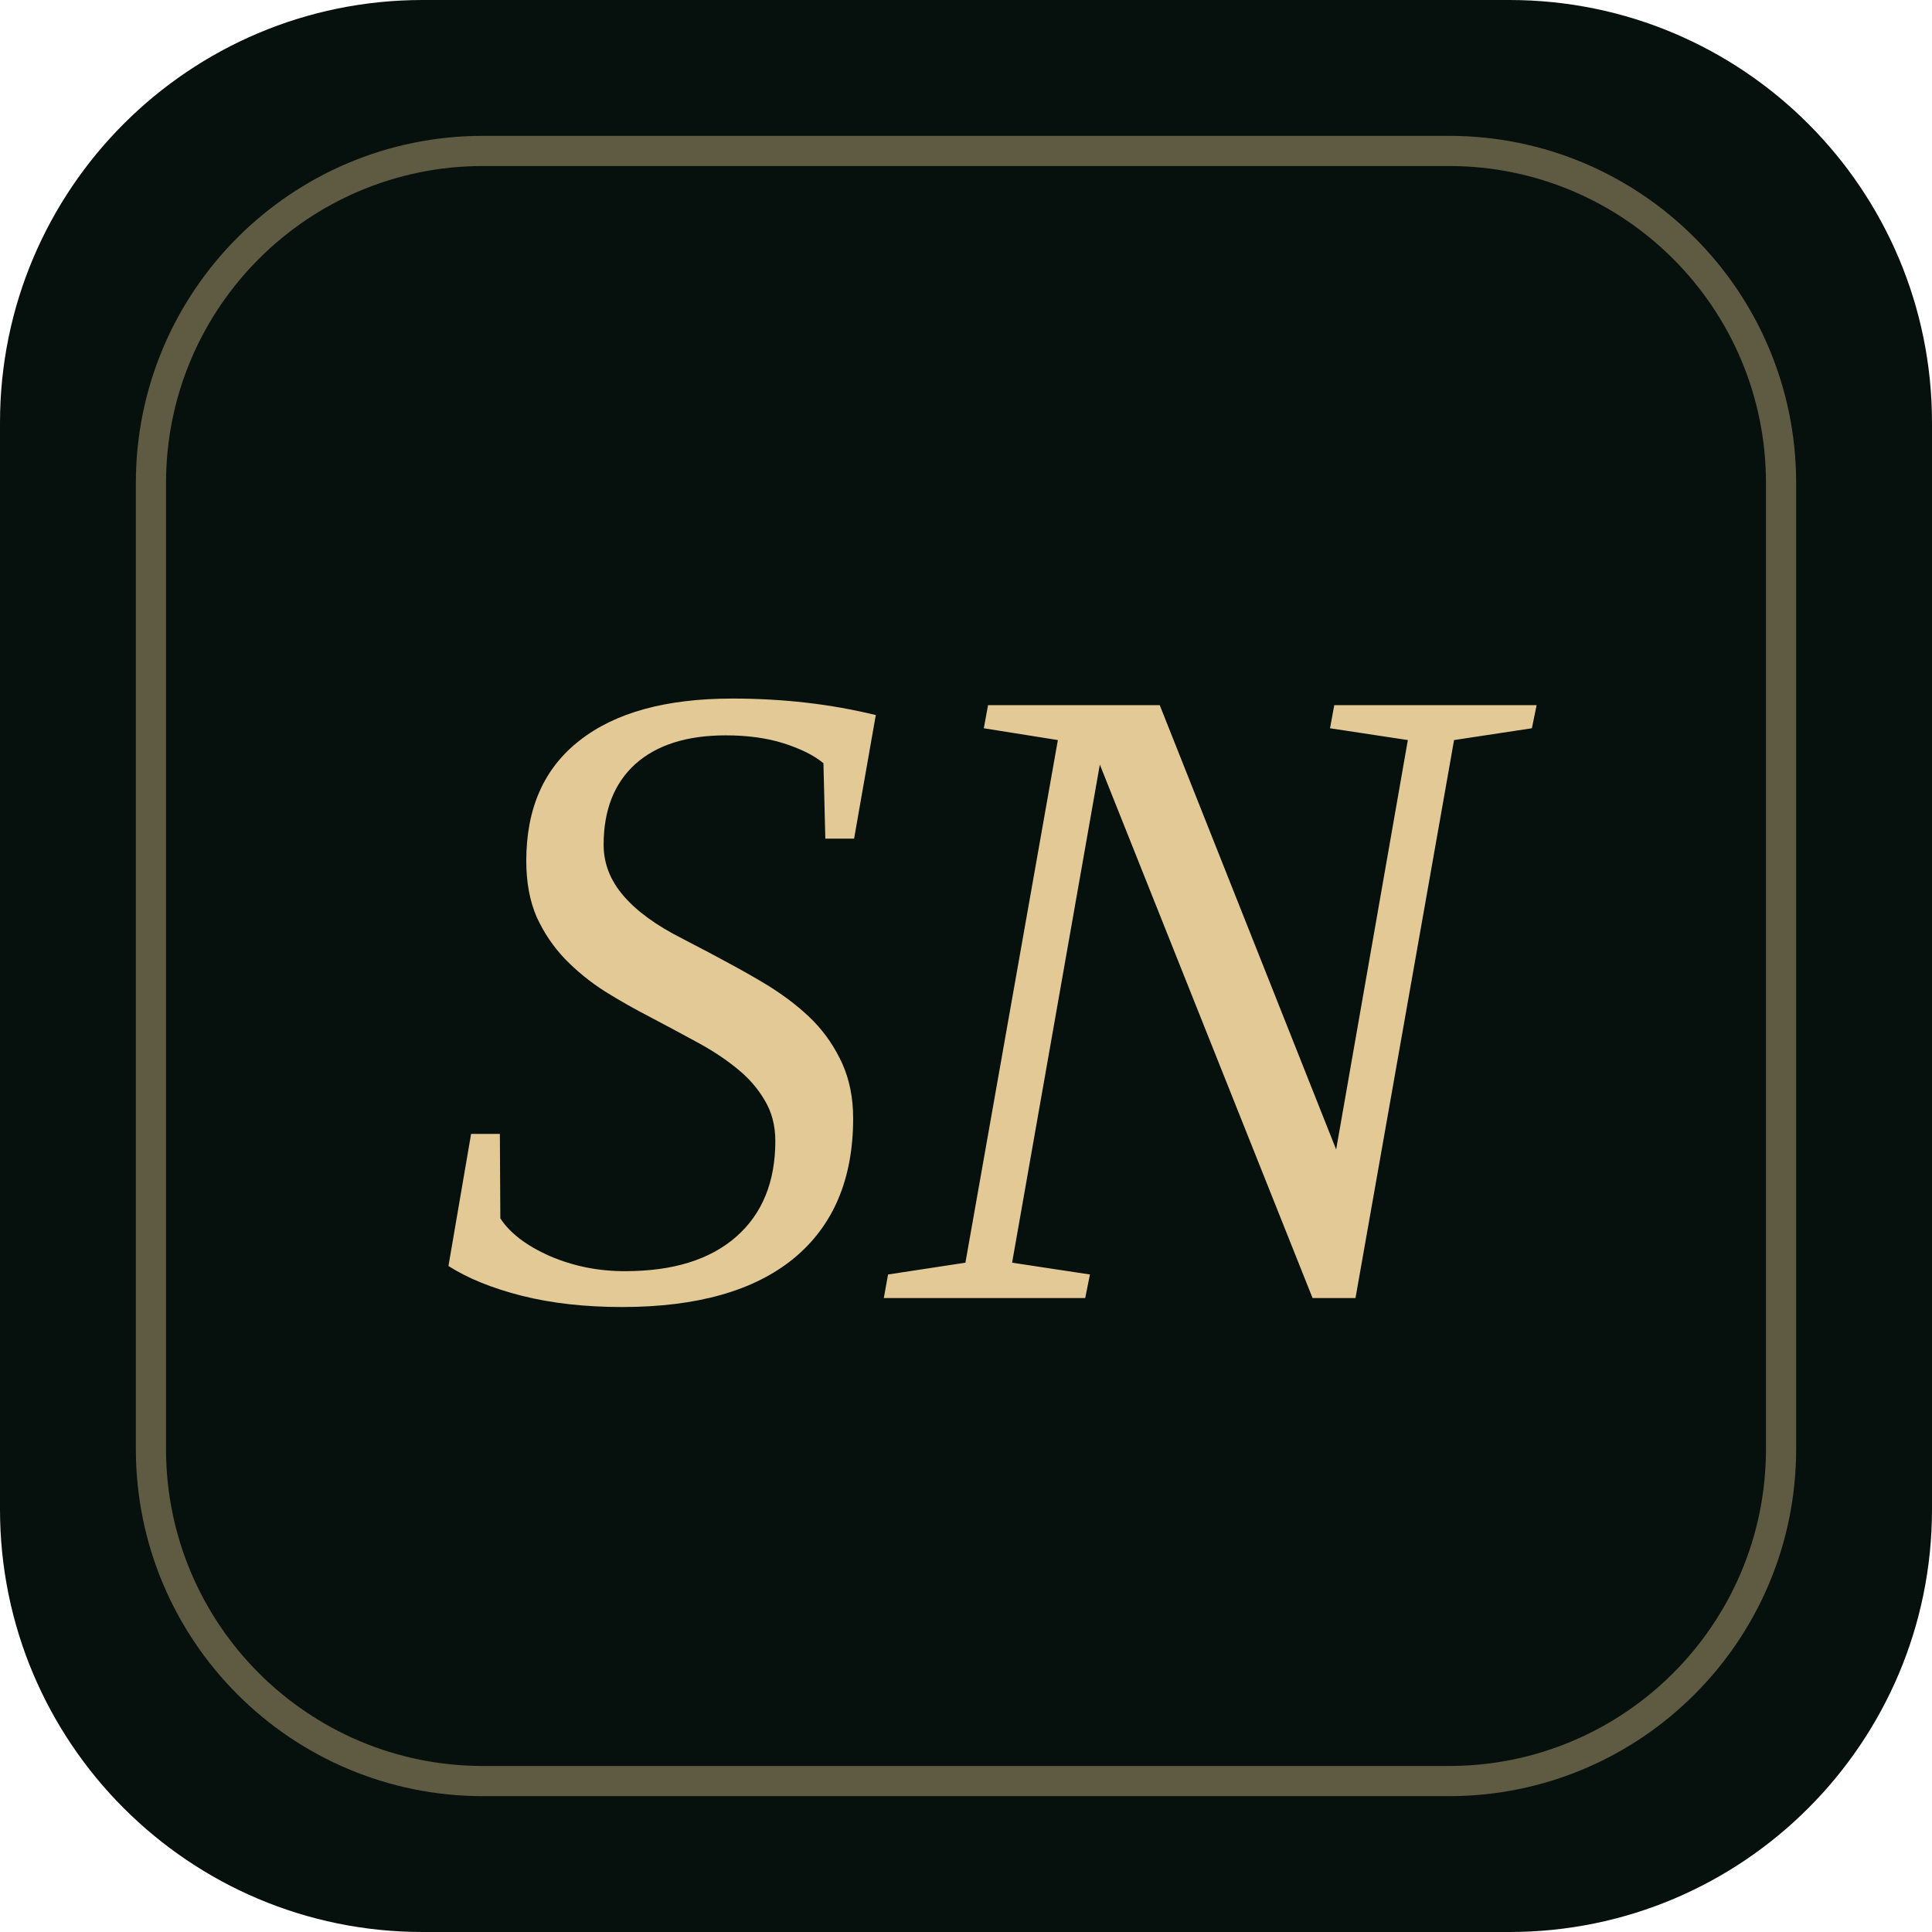
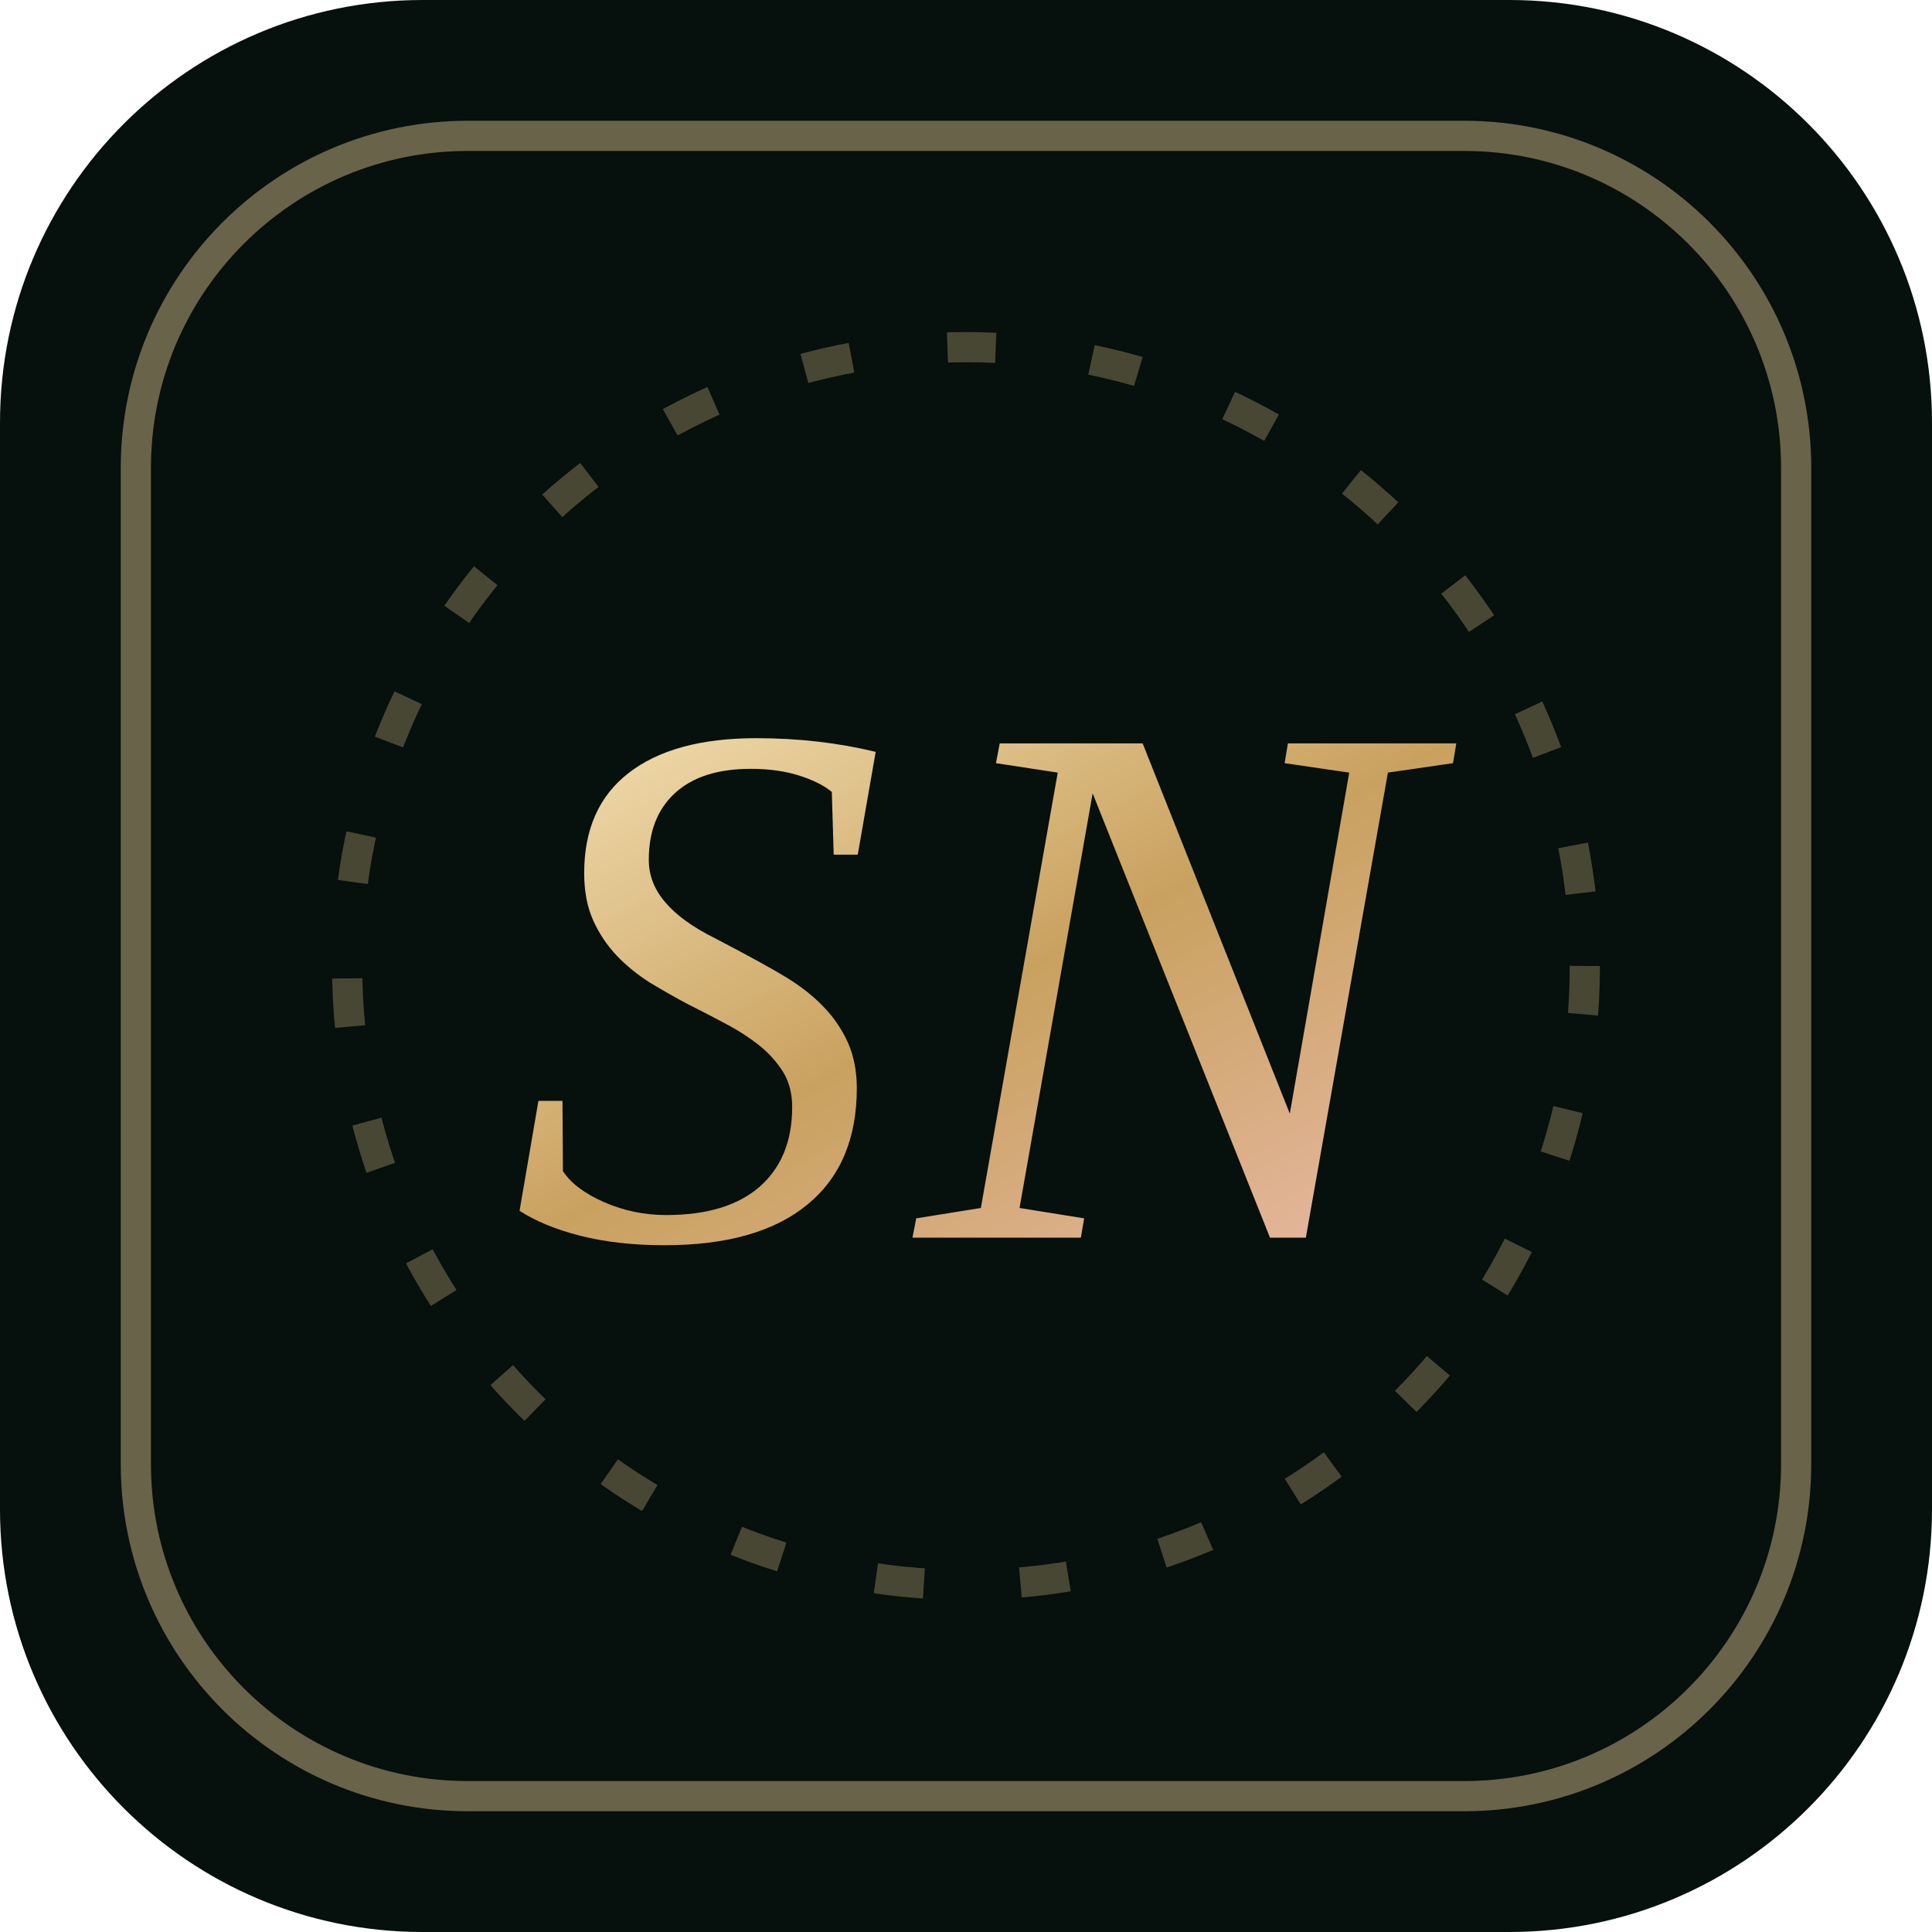
<svg xmlns="http://www.w3.org/2000/svg" viewBox="0 0 64 64">
+   <defs>
+     <linearGradient id="g" x1="0" y1="0" x2="1" y2="1">
+       <stop offset="0" stop-color="#f3dfb2" />
+       <stop offset=".5" stop-color="#c9a15f" />
+       <stop offset="1" stop-color="#e9b9a6" />
+     </linearGradient>
+   </defs>
  <rect width="64" height="64" rx="14" fill="#06100c" />
-   <rect x="5" y="5" width="54" height="54" rx="11" fill="none" stroke="#e3c995" stroke-opacity=".4" />
-   <text x="32" y="43" font-family="Georgia,'Times New Roman',serif" font-style="italic" font-size="30" fill="#e3c995" text-anchor="middle">SN</text>
+   <rect x="4.5" y="4.5" width="55" height="55" rx="11" fill="none" stroke="#e3c995" stroke-opacity=".45" />
+   <circle cx="32" cy="32" r="20.5" fill="none" stroke="#e3c995" stroke-opacity=".3" stroke-dasharray="1.6 3.2" />
+   <text x="32" y="41" font-family="Georgia,'Times New Roman',serif" font-style="italic" font-size="25" letter-spacing="1" fill="url(#g)" text-anchor="middle">SN</text>
</svg>
